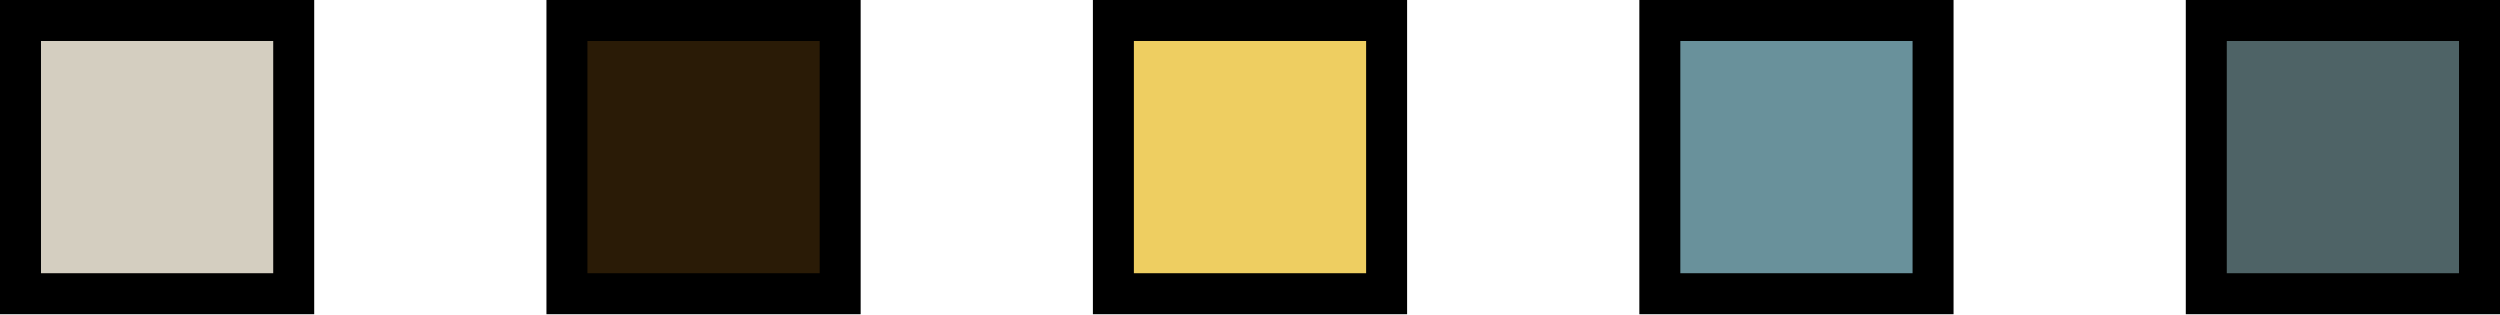
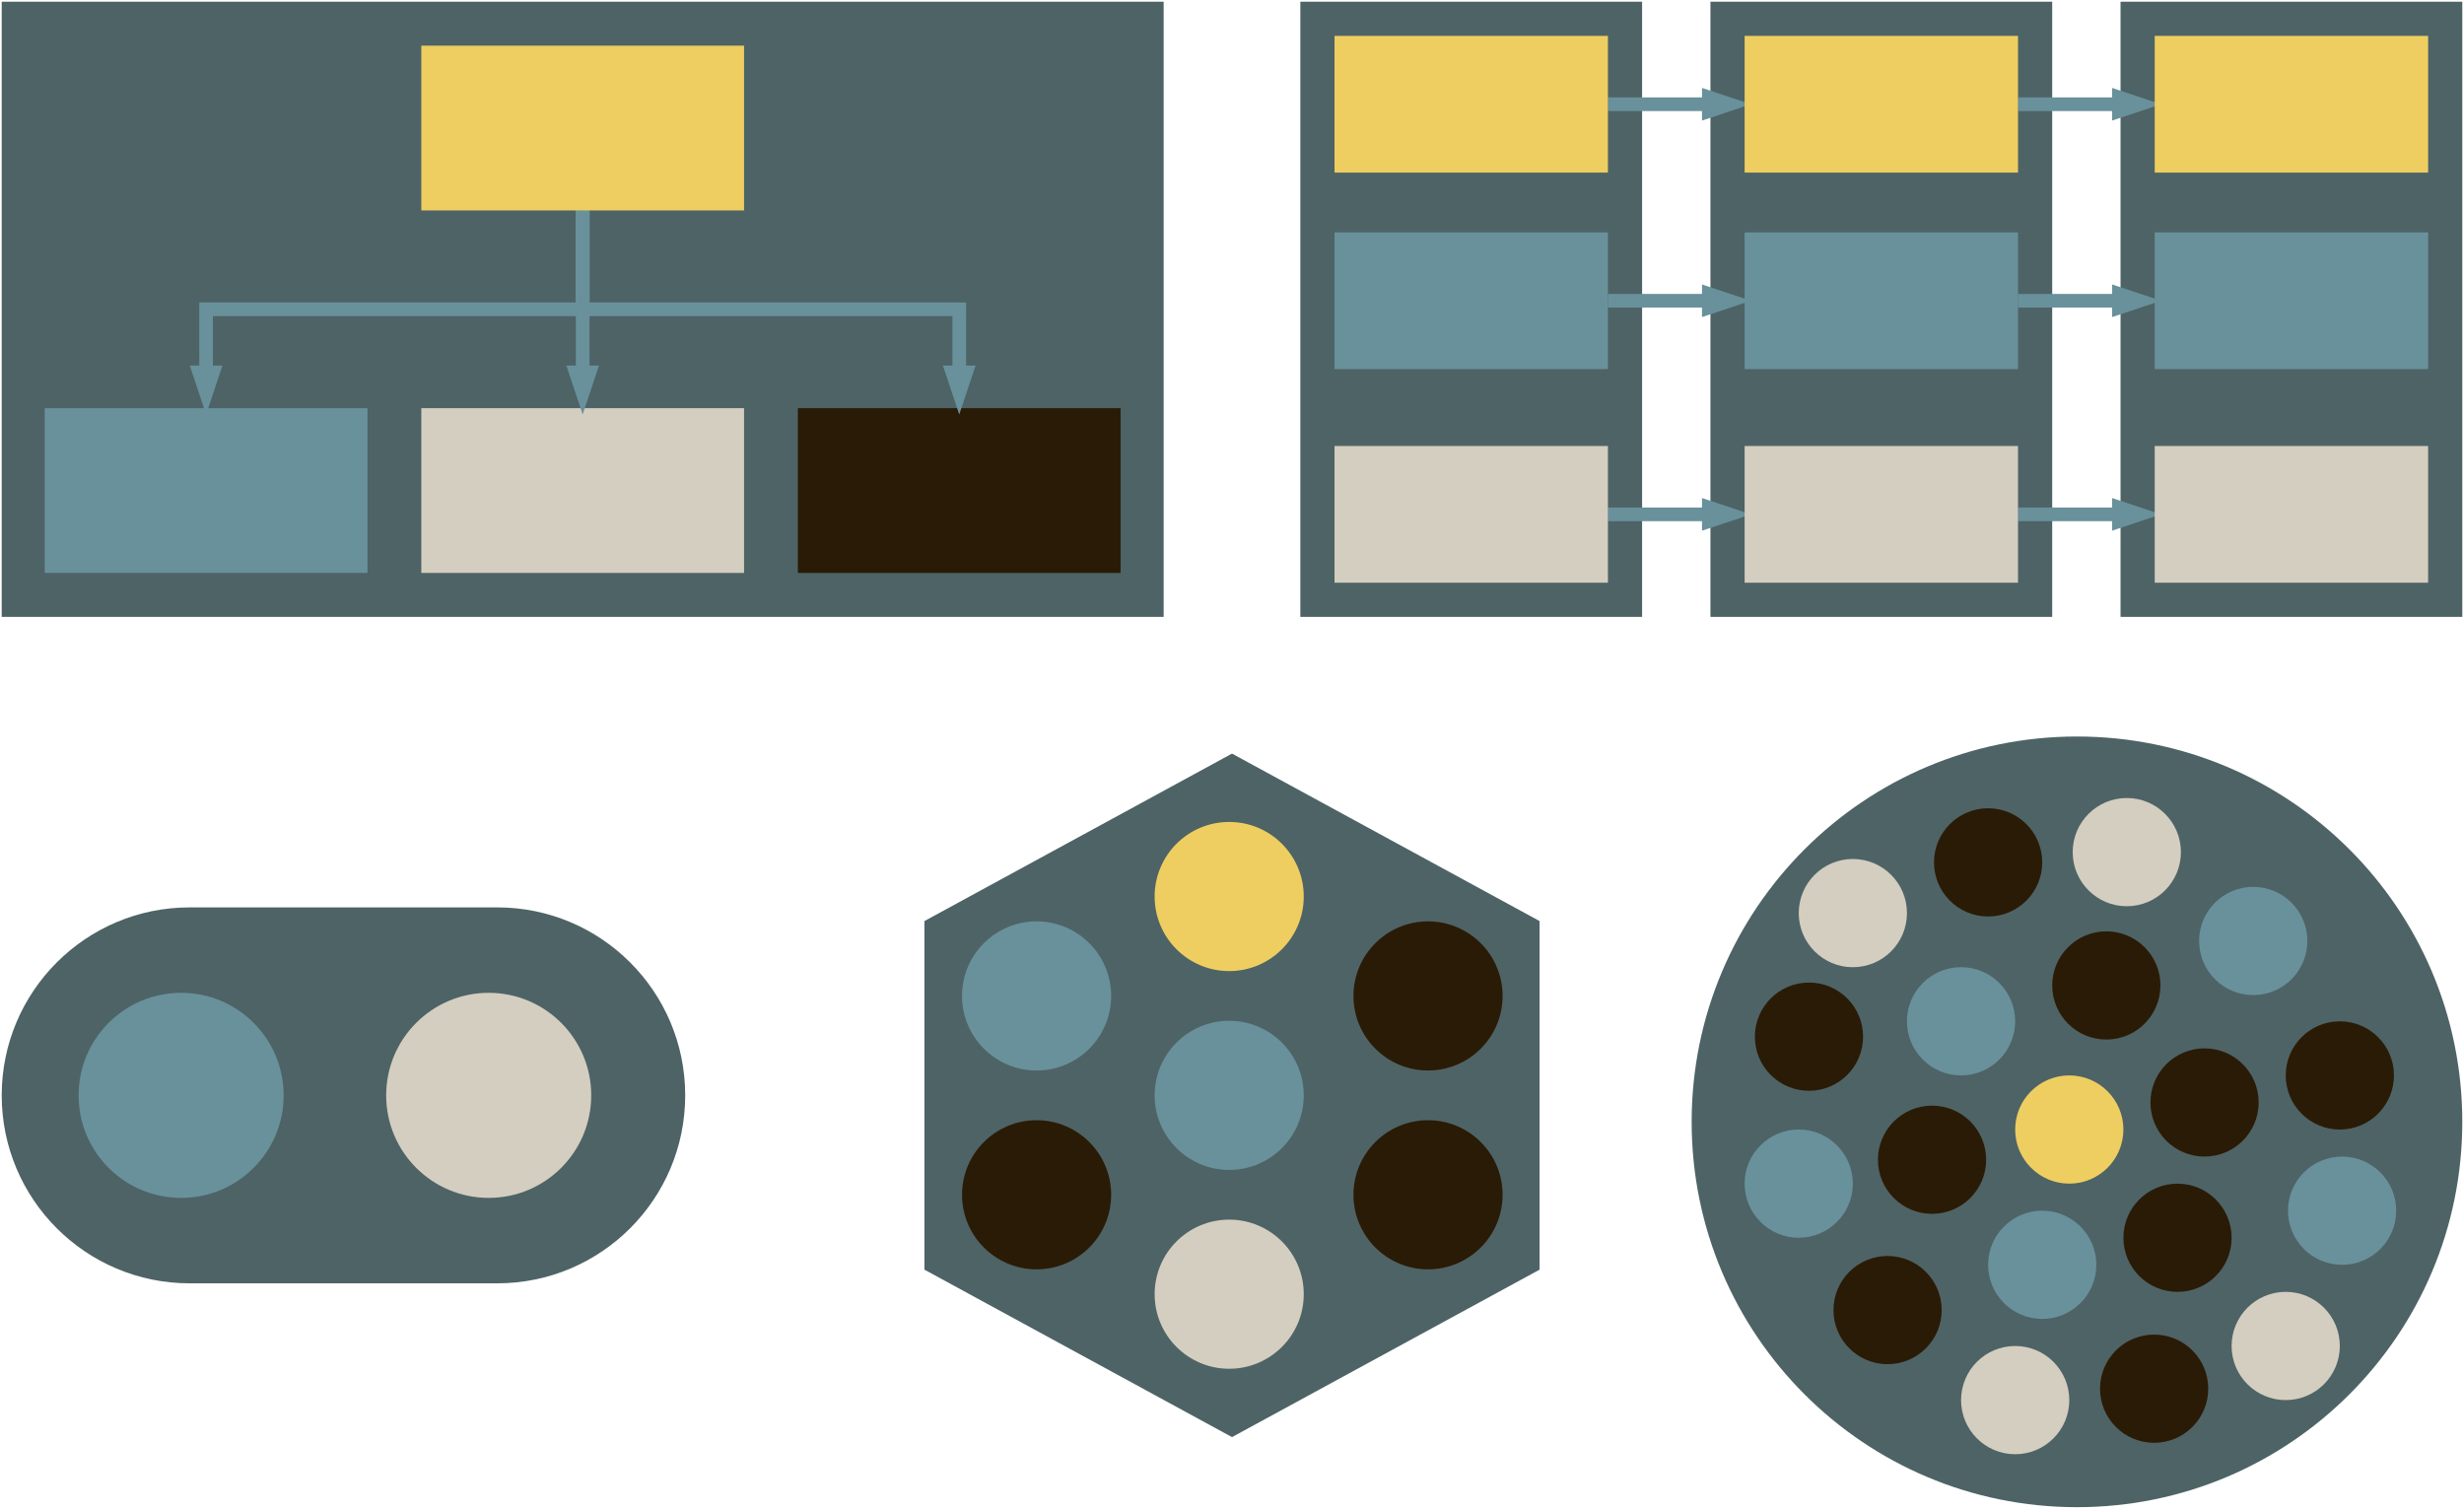
- <svg xmlns="http://www.w3.org/2000/svg" host="65bd71144e" version="1.1" width="183px" height="23px" viewBox="-0.5 -0.5 183 23" content="&lt;mxfile&gt;&lt;diagram id=&quot;NhqJ_ardOWNHqCwG6pmV&quot; name=&quot;Page-1&quot;&gt;zZbBcoIwEEC/hjshmIFjQdpeevLQc4QIGQPLxCjQr2+QAFJ02pmqw8UJbzcb9mVnxMJhXr9JWmYfkDBhOXZSW3htOY7vrfRvC5oOEOR1IJU86RAawYZ/MQNtQ488YYdJogIQipdTGENRsFhNGJUSqmnaDsT01JKmbAY2MRVz+skTlXXUs+2RvzOeZubk1coEctrnGnDIaALVBcKRhUMJoLpVXodMtOp6Ld2+1xvR4b0kK9RfNmDc7ThRcTS9mRdTTd9sKuFYzgubs05MKlZfs063fYWxMz0QDHKmZKPz6umlNtPHahSLPMOyC6m9QmruMh0Kj/3qhWn5evvu793r5ouEtfm2hYMq44ptShq30UrPtmaZynX9NdLLg5KwH0YCayLolomAxvv0XCgEAVKHCih0hWDHheiR5WDi+8gPNJ/bHi7qp+7bWp25SOdBHlfL8hhFYUTQnTx6z9NIlqVx7YZRaP9X4xO8ecvy5rygwCZ3Gj/3eePnL0ujGxFM7qURkYd51I/jH/Y5dvHRg6Nv&lt;/diagram&gt;&lt;/mxfile&gt;">
+ <svg xmlns="http://www.w3.org/2000/svg" host="65bd71144e" version="1.1" width="721px" height="442px" viewBox="-0.5 -0.5 721 442" content="&lt;mxfile&gt;&lt;diagram id=&quot;NhqJ_ardOWNHqCwG6pmV&quot; name=&quot;Page-1&quot;&gt;7Vxbb+o4EP41fWwUXxM/nlLO7sOutFJX2tPHFFLINiUopKd0f/06JCZ2bqQHEzsVASE8tnP5Zj7P2GO4QbPX/W9psF3/mSzD+Aa6y/0Nur+BkPmEf+aCj0JACC0EqzRaFiK3EjxE/4WFEAjpW7QMd6WsEGVJEmfRVhUuks0mXGSKLEjT5F1t9pzES0WwDVZhQ/CwCOKm9J9oma0Lqe+6lfz3MFqtM/F4ZcVTsHhZpcnbprzcDUTwG7hzy6d/DcSpyva7dbBM3iURmt+gWZokWfHtdT8L4xxZFbXvHbXH207DTTaoA/CKLj+D+C0U93y4s+xDgMG7cNx54e59HWXhwzZY5DXvXPNcts5eY14C/Guw2xbKeI72Ib/C3S5Lk5dwlsRJyqWbZJOf5DmKYyHi+OA5RZRyeXkjYZqF+87HAUeQuOmFyWuYpR+8SdmBIOyUllcaHvRKpN8rNfJ2otVaUqIkDkrzWR2vUGHIv5QwdkGKT0N6MJEcogNup2BNFyVDuJl149cKtgZQsasgimALooIYMp5AkPkcNCn6DJjuaTBHRw+q8BHSQA+0oufrQM+fOHoEG0TPgxNHj1KD6IlzyI5kyZ1sWUzSbJ2skk0QzyvpnQpn1eaPJNmWIP4bZtlHOR4Gb1miQhzuo+yH9P0xPxUf1ovS/b4886HwIQob/mg/5ILUKy9W3Q4l0W+XBWlW3gk81C6/5bEHLz7FyeLl73W0KcTfo/h4g5ul1EXVPLcJyhhgd8caEXzgo0HkGPabA4c8eUsXZStceiN+r6uwbEZZu9mkYRxk0U/1/OfYAP6UKxzAoCEBxT2ezWeuptEbqQwCfpNCfguDsI7hh14JZAGBKGkSyHPbrUY7gcTFL+WC5vPZnHYS6wIEoiPyx7/yxwb+0Bb+dBiNfv5QAw7oCOElHBCEzngU8kEDrSuFDFCItVAIjUUhNvEY7rg4ZyKG864EsoBAYhFQIRAeiUDi4pON4eoEGjOGY1f+2MAfkYOR+UPG4g+YeAzXcECjxnCe7hX0sf039Qz6b90LWGOP3XXwxhy7da9djM3bhuGNyls2YNi7bGZWK5awlphFuAklbYGS6oASmoZS53gIiEksARgAZr4FYtv5qOWmjeBJNHc/CwESpxJZftaS2WojJvC0QDBgVWm3Drb513W4D3j0yVW/DdOIXytMK+lfQgSHeA5ubmXU9+lk4q7oh9khPM54gJbf0v0tG26Thd47VXJbU8mtyP6f3CagJdk4wE9bNVh2oXk0aMdl8quBJUYORYRTGroIuR7BtMUNdbQ5C+kBXv2ySJcbqjQh7XsO9KSXbw/SA0aZSdi0mAZRB1HIfJ+4xMOe8CNib4LvAF9+2aMH41vkjrOES+rBBqQHbFeaxNgiugDsEIwB8hgCLsLYr0Ut1g7yA9b8v5Ai7PUBbMDasVUzl7N8AA+sebX8skYRAAyIey497Tm9GRLhi0XYA6Z9pjdDgo4l6VEAQhNY7uoCSHSBDmFQeqMaPX2H8QmAB3DxiRr2x7CDlaOFnb4DxQkOnxr23COjW32q1NCjVHMqTVRlhh7lus400fAcTz079AsJpgLO/jSRUJycKEItu03ReUYHHcni+KevwVxM7Ar6rCM9hRp0PPlgU6Gq0Yzular9VKXWUXXA5Fs7VT87+einKj+fw3jQW70nQlURKl2paiNVPeuoOoFc+ZletQM181RlAzZ5WLVG2asGPkY6gEqHogVOUrW2OWAi4FDlaFFDV5uz1DC1NFSvGgjz6olm5LXsgDCG9tRSUf1o+8xxXVQdKvKer9ZaZPRTy1OdGHuAA1Wrx67veBaZvfF8lE6zp9R1fMmscQ16tdYiq59aruqEFioTP7rZigg24D21lFQ/3tjtG+yhZ+tgf/y/gK+hB0L43JxVCHmqHjBQakW1FXowvj1UKx9c4mA5qFf0AJlrrx6gaT1ojX78Xj4AZK8ejM+AderB4yFnjx4Y15LMFpv8g/EpsNZxiaAePWCMVT5YpIavNTf2SJ8aILBWDV9qblz/IRtq+SWWOaiNT4u1/uiNu1p5AlCbFmNfqbVp/Dc+L9aqBlb/rQ1GbT8CMwf3l5oW52FPi12L4YYgW60eGJ8Va7V6XJt/+c1ElzmojU98tf45CSU9y5/IJXYsf/Ji9afEhzrpf5/R/H8=&lt;/diagram&gt;&lt;/mxfile&gt;" style="background-color: rgb(42, 27, 6);">
  <defs />
  <g>
-     <rect x="121" y="1" width="20" height="20" fill="#69919b" stroke="#000000" stroke-width="3" pointer-events="all" />
-     <rect x="81" y="1" width="20" height="20" fill="#eece61" stroke="#000000" stroke-width="3" pointer-events="all" />
-     <rect x="1" y="1" width="20" height="20" fill="#d4cec0" stroke="#000000" stroke-width="3" pointer-events="all" />
-     <rect x="41" y="1" width="20" height="20" fill="#2a1b06" stroke="#000000" stroke-width="3" pointer-events="all" />
-     <rect x="161" y="1" width="20" height="20" fill="#4e6366" stroke="#000000" stroke-width="3" pointer-events="all" />
+     <ellipse cx="607.25" cy="327.75" rx="112.75" ry="112.75" fill="#4e6366" stroke="none" pointer-events="all" />
+     <rect x="0" y="265" width="200" height="110" rx="55" ry="55" fill="#4e6366" stroke="none" pointer-events="all" />
+     <rect x="380" y="0" width="100" height="180" fill="#4e6366" stroke="none" pointer-events="all" />
+     <rect x="500" y="0" width="100" height="180" fill="#4e6366" stroke="none" pointer-events="all" />
+     <rect x="620" y="0" width="100" height="180" fill="#4e6366" stroke="none" pointer-events="all" />
+     <path d="M 470 150 L 499.53 150" fill="none" stroke="#69919b" stroke-width="4" stroke-miterlimit="10" pointer-events="stroke" />
+     <path d="M 505.53 150 L 499.53 152 L 499.53 148 Z" fill="#69919b" stroke="#69919b" stroke-width="4" stroke-miterlimit="10" pointer-events="all" />
+     <rect x="390" y="130" width="80" height="40" fill="#d4cec0" stroke="none" pointer-events="all" />
+     <path d="M 470 30 L 499.53 30" fill="none" stroke="#69919b" stroke-width="4" stroke-miterlimit="10" pointer-events="stroke" />
+     <path d="M 505.53 30 L 499.53 32 L 499.53 28 Z" fill="#69919b" stroke="#69919b" stroke-width="4" stroke-miterlimit="10" pointer-events="all" />
+     <rect x="390" y="10" width="80" height="40" fill="#eece61" stroke="none" pointer-events="all" />
+     <path d="M 470 87.5 L 499.53 87.5" fill="none" stroke="#69919b" stroke-width="4" stroke-miterlimit="10" pointer-events="stroke" />
+     <path d="M 505.53 87.5 L 499.53 89.5 L 499.53 85.5 Z" fill="#69919b" stroke="#69919b" stroke-width="4" stroke-miterlimit="10" pointer-events="all" />
+     <rect x="390" y="67.5" width="80" height="40" fill="#69919b" stroke="none" pointer-events="all" />
+     <path d="M 590 150 L 619.53 150" fill="none" stroke="#69919b" stroke-width="4" stroke-miterlimit="10" pointer-events="stroke" />
+     <path d="M 625.53 150 L 619.53 152 L 619.53 148 Z" fill="#69919b" stroke="#69919b" stroke-width="4" stroke-miterlimit="10" pointer-events="all" />
+     <rect x="510" y="130" width="80" height="40" fill="#d4cec0" stroke="none" pointer-events="all" />
+     <path d="M 590 30 L 619.53 30" fill="none" stroke="#69919b" stroke-width="4" stroke-miterlimit="10" pointer-events="stroke" />
+     <path d="M 625.53 30 L 619.53 32 L 619.53 28 Z" fill="#69919b" stroke="#69919b" stroke-width="4" stroke-miterlimit="10" pointer-events="all" />
+     <rect x="510" y="10" width="80" height="40" fill="#eece61" stroke="none" pointer-events="all" />
+     <path d="M 590 87.5 L 619.53 87.5" fill="none" stroke="#69919b" stroke-width="4" stroke-miterlimit="10" pointer-events="stroke" />
+     <path d="M 625.53 87.5 L 619.53 89.5 L 619.53 85.5 Z" fill="#69919b" stroke="#69919b" stroke-width="4" stroke-miterlimit="10" pointer-events="all" />
+     <rect x="510" y="67.5" width="80" height="40" fill="#69919b" stroke="none" pointer-events="all" />
+     <rect x="630" y="130" width="80" height="40" fill="#d4cec0" stroke="none" pointer-events="all" />
+     <rect x="630" y="10" width="80" height="40" fill="#eece61" stroke="none" pointer-events="all" />
+     <rect x="630" y="67.5" width="80" height="40" fill="#69919b" stroke="none" pointer-events="all" />
+     <ellipse cx="52.5" cy="320" rx="30" ry="30" fill="#69919b" stroke="none" pointer-events="all" />
+     <ellipse cx="142.5" cy="320" rx="30" ry="30" fill="#d4cec0" stroke="none" pointer-events="all" />
+     <path d="M 309 230 L 411 230 L 460 320 L 411 410 L 309 410 L 260 320 Z" fill="#4e6366" stroke="none" transform="rotate(-90,360,320)" pointer-events="all" />
+     <ellipse cx="302.82" cy="290.91" rx="21.818" ry="21.818" fill="#69919b" stroke="none" pointer-events="all" />
+     <ellipse cx="302.82" cy="349.09" rx="21.818" ry="21.818" fill="#2a1b06" stroke="none" pointer-events="all" />
+     <ellipse cx="359.18" cy="320" rx="21.818" ry="21.818" fill="#69919b" stroke="none" pointer-events="all" />
+     <ellipse cx="359.18" cy="261.82" rx="21.818" ry="21.818" fill="#eece61" stroke="none" pointer-events="all" />
+     <ellipse cx="417.36" cy="290.91" rx="21.818" ry="21.818" fill="#2a1b06" stroke="none" pointer-events="all" />
+     <ellipse cx="417.36" cy="349.09" rx="21.818" ry="21.818" fill="#2a1b06" stroke="none" pointer-events="all" />
+     <ellipse cx="359.18" cy="378.18" rx="21.818" ry="21.818" fill="#d4cec0" stroke="none" pointer-events="all" />
+     <rect x="0" y="0" width="340" height="180" fill="#4e6366" stroke="none" pointer-events="all" />
+     <rect x="12.59" y="118.93" width="94.44" height="48.21" fill="#69919b" stroke="none" pointer-events="all" />
+     <path d="M 170 61.07 L 170 90 L 59.8 90 L 59.81 108.46" fill="none" stroke="#69919b" stroke-width="4" stroke-miterlimit="10" pointer-events="stroke" />
+     <path d="M 59.81 114.46 L 57.81 108.46 L 61.81 108.46 Z" fill="#69919b" stroke="#69919b" stroke-width="4" stroke-miterlimit="10" pointer-events="all" />
+     <rect x="122.78" y="118.93" width="94.44" height="48.21" fill="#d4cec0" stroke="none" pointer-events="all" />
+     <path d="M 170 61.07 L 170 108.46" fill="none" stroke="#69919b" stroke-width="4" stroke-miterlimit="10" pointer-events="stroke" />
+     <path d="M 170 114.46 L 168 108.46 L 172 108.46 Z" fill="#69919b" stroke="#69919b" stroke-width="4" stroke-miterlimit="10" pointer-events="all" />
+     <rect x="232.96" y="118.93" width="94.44" height="48.21" fill="#2a1b06" stroke="none" pointer-events="all" />
+     <path d="M 170 61.07 L 170 90 L 280.2 90 L 280.19 108.46" fill="none" stroke="#69919b" stroke-width="4" stroke-miterlimit="10" pointer-events="stroke" />
+     <path d="M 280.19 114.46 L 278.19 108.46 L 282.19 108.46 Z" fill="#69919b" stroke="#69919b" stroke-width="4" stroke-miterlimit="10" pointer-events="all" />
+     <rect x="122.78" y="12.86" width="94.44" height="48.21" fill="#eece61" stroke="none" pointer-events="all" />
+     <ellipse cx="605" cy="330" rx="15.833" ry="15.833" fill="#eece61" stroke="none" pointer-events="all" />
+     <ellipse cx="573.33" cy="298.33" rx="15.833" ry="15.833" fill="#69919b" stroke="none" pointer-events="all" />
+     <ellipse cx="564.84" cy="338.84" rx="15.833" ry="15.833" fill="#2a1b06" stroke="none" pointer-events="all" />
+     <ellipse cx="597.08" cy="369.58" rx="15.833" ry="15.833" fill="#69919b" stroke="none" pointer-events="all" />
+     <ellipse cx="636.67" cy="361.67" rx="15.833" ry="15.833" fill="#2a1b06" stroke="none" pointer-events="all" />
+     <ellipse cx="644.58" cy="322.08" rx="15.833" ry="15.833" fill="#2a1b06" stroke="none" pointer-events="all" />
+     <ellipse cx="615.84" cy="287.84" rx="15.833" ry="15.833" fill="#2a1b06" stroke="none" pointer-events="all" />
+     <ellipse cx="528.83" cy="302.83" rx="15.833" ry="15.833" fill="#2a1b06" stroke="none" pointer-events="all" />
+     <ellipse cx="581.25" cy="251.83" rx="15.833" ry="15.833" fill="#2a1b06" stroke="none" pointer-events="all" />
+     <ellipse cx="658.83" cy="274.83" rx="15.833" ry="15.833" fill="#69919b" stroke="none" pointer-events="all" />
+     <ellipse cx="684.83" cy="353.75" rx="15.833" ry="15.833" fill="#69919b" stroke="none" pointer-events="all" />
+     <ellipse cx="629.83" cy="405.83" rx="15.833" ry="15.833" fill="#2a1b06" stroke="none" pointer-events="all" />
+     <ellipse cx="551.83" cy="382.83" rx="15.833" ry="15.833" fill="#2a1b06" stroke="none" pointer-events="all" />
+     <ellipse cx="525.83" cy="345.83" rx="15.833" ry="15.833" fill="#69919b" stroke="none" pointer-events="all" />
+     <ellipse cx="589.17" cy="409.17" rx="15.833" ry="15.833" fill="#d4cec0" stroke="none" pointer-events="all" />
+     <ellipse cx="668.33" cy="393.33" rx="15.833" ry="15.833" fill="#d4cec0" stroke="none" pointer-events="all" />
+     <ellipse cx="684.17" cy="314.17" rx="15.833" ry="15.833" fill="#2a1b06" stroke="none" pointer-events="all" />
+     <ellipse cx="621.83" cy="248.83" rx="15.833" ry="15.833" fill="#d4cec0" stroke="none" pointer-events="all" />
+     <ellipse cx="541.67" cy="266.67" rx="15.833" ry="15.833" fill="#d4cec0" stroke="none" pointer-events="all" />
  </g>
</svg>
